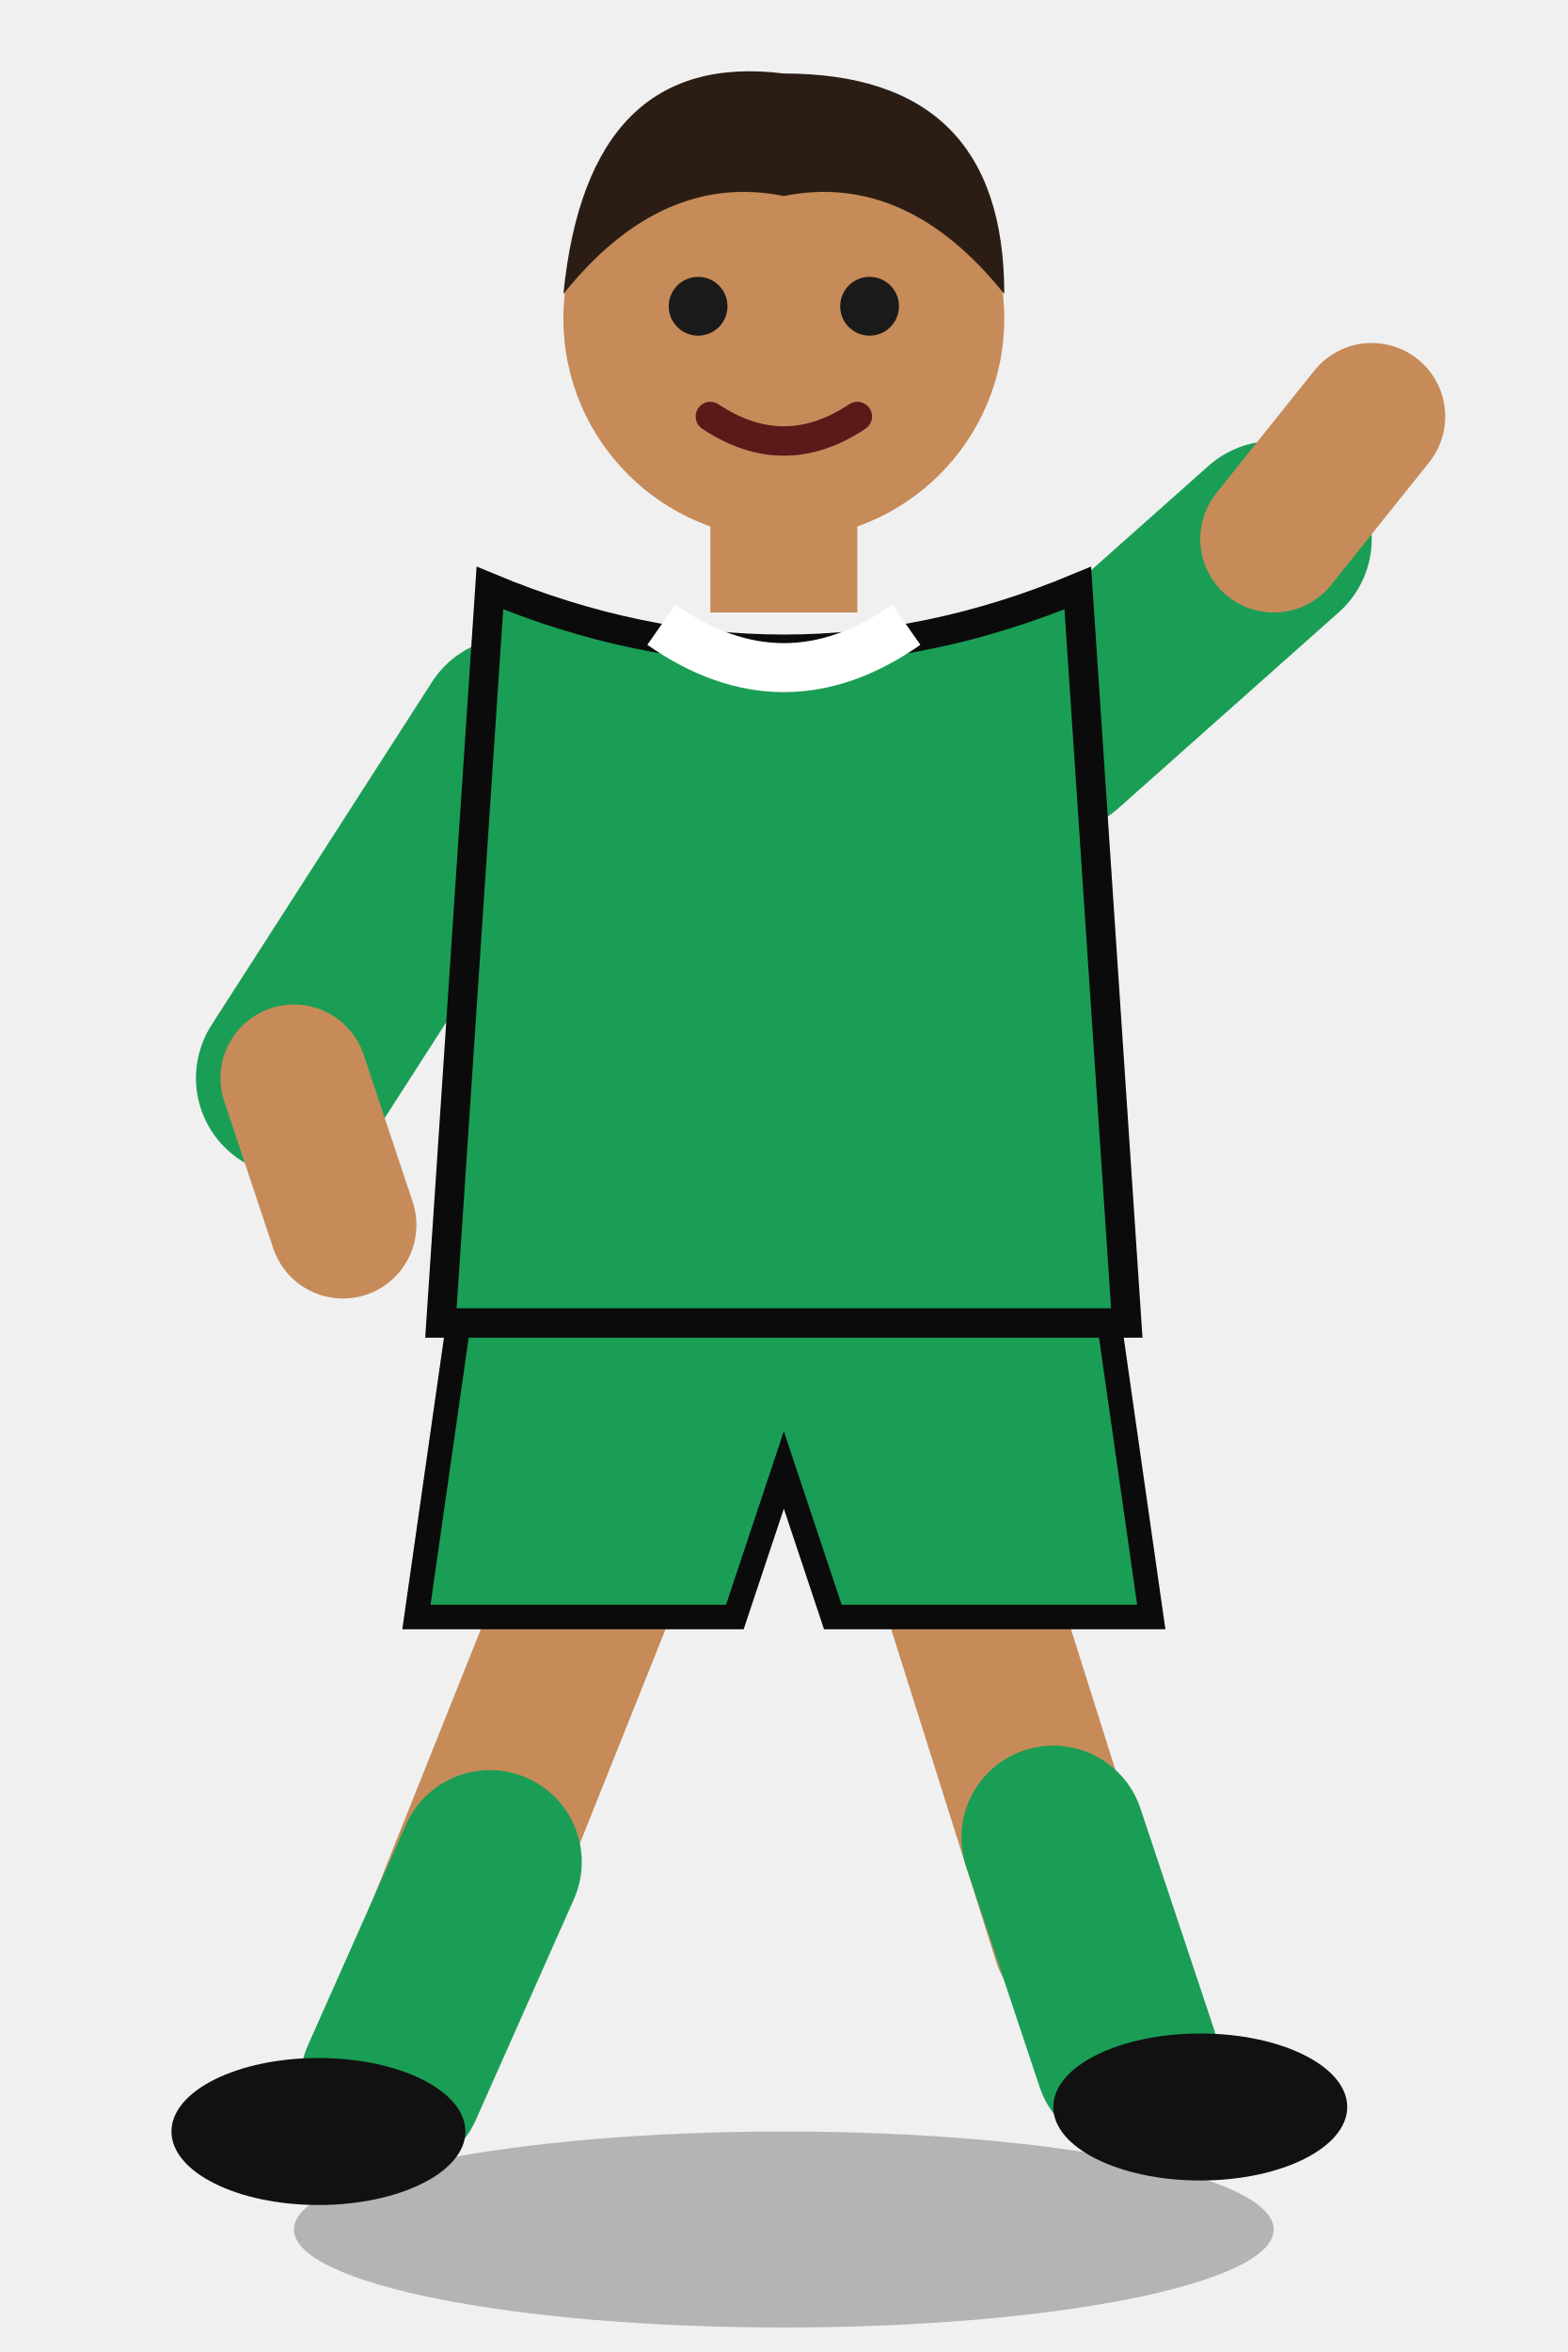
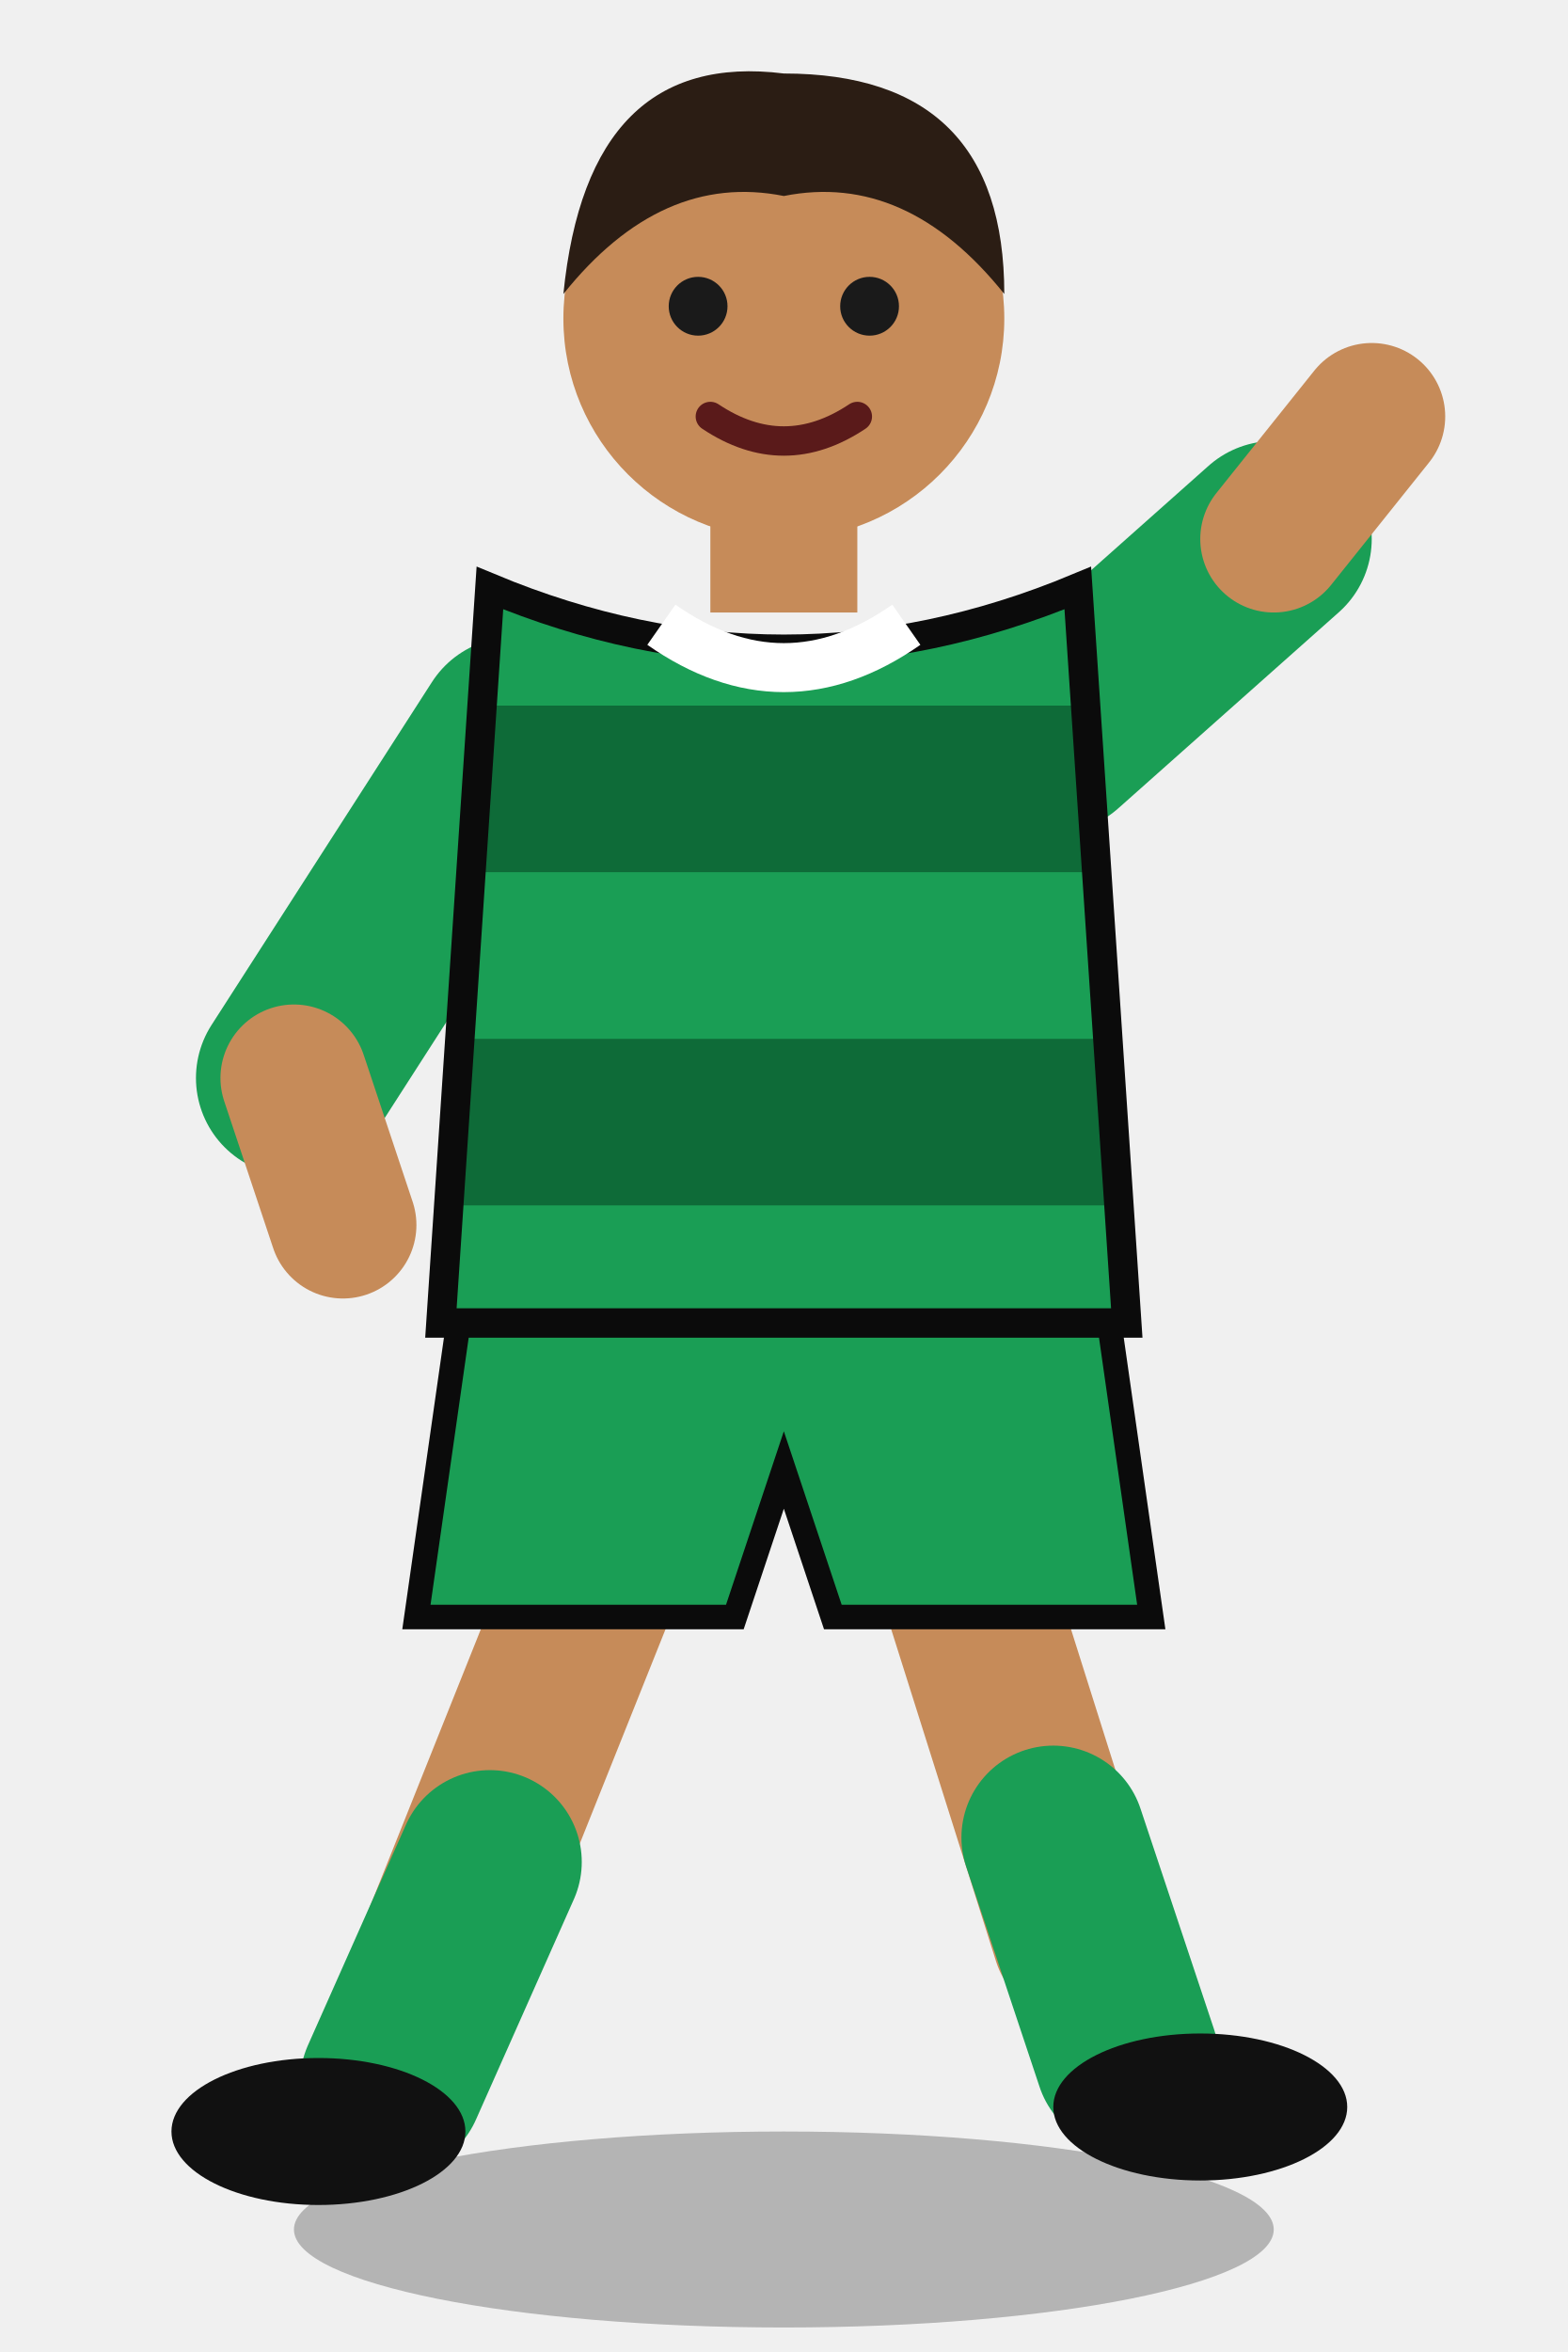
<svg xmlns="http://www.w3.org/2000/svg" width="64" height="96" viewBox="0 0 64 96">
  <ellipse cx="32" cy="91" rx="20" ry="4" fill="#000" opacity=".25" />
  <path d="M26 60 L18 80" stroke="#C68B59" stroke-width="7" stroke-linecap="round" />
  <path d="M38 60 L44 79" stroke="#C68B59" stroke-width="7" stroke-linecap="round" />
  <path d="M20 76 L16 85" stroke="#1A9E55" stroke-width="7.5" stroke-linecap="round" />
  <path d="M43 75 L46 84" stroke="#1A9E55" stroke-width="7.5" stroke-linecap="round" />
  <ellipse cx="13" cy="87" rx="6" ry="3" fill="#111" />
  <ellipse cx="49" cy="86" rx="6" ry="3" fill="#111" />
  <path d="M19 52 L45 52 L47 66 L34 66 L32 60 L30 66 L17 66 Z" fill="#1A9E55" stroke="#0B0B0B" stroke-width="1" />
  <path d="M21 30 L12 44" stroke="#1A9E55" stroke-width="8" stroke-linecap="round" />
  <path d="M12 44 L14 50" stroke="#C68B59" stroke-width="6" stroke-linecap="round" />
  <path d="M43 30 L52 22" stroke="#1A9E55" stroke-width="8" stroke-linecap="round" />
  <path d="M52 22 L56 17" stroke="#C68B59" stroke-width="6" stroke-linecap="round" />
  <defs>
    <clipPath id="b">
      <path d="M20 24 Q32 29 44 24 L46 54 L18 54 Z" />
    </clipPath>
  </defs>
  <g clip-path="url(#b)">
-     <rect x="16" y="22" width="32" height="34" fill="#1A9E55" />
-     <rect x="16" y="22" width="32" height="34" fill="#1A9E55" />
+     <rect x="16" y="22" width="32" height="34" fill="#0E6B38" />
+     <rect x="16" y="22.00" width="32" height="6.80" fill="#1A9E55" />
+     <rect x="16" y="35.60" width="32" height="6.80" fill="#1A9E55" />
+     <rect x="16" y="49.20" width="32" height="6.80" fill="#1A9E55" />
  </g>
  <path d="M20 24 Q32 29 44 24 L46 54 L18 54 Z" fill="none" stroke="#0B0B0B" stroke-width="1.2" />
  <path d="M27 25.5 Q32 29 37 25.5" fill="none" stroke="#FFFFFF" stroke-width="2" />
  <rect x="29" y="19" width="6" height="6" fill="#C68B59" />
  <circle cx="32" cy="13" r="9" fill="#C68B59" />
  <path d="M23 12 Q24 2 32 3 Q41 3 41 12 Q37 7 32 8 Q27 7 23 12 Z" fill="#2B1D14" />
  <path d="M29 17 Q32 19 35 17" fill="none" stroke="#5A1A1A" stroke-width="1.2" stroke-linecap="round" />
  <circle cx="28.5" cy="12.5" r="1.2" fill="#1A1A1A" />
  <circle cx="35.5" cy="12.5" r="1.2" fill="#1A1A1A" />
</svg>
